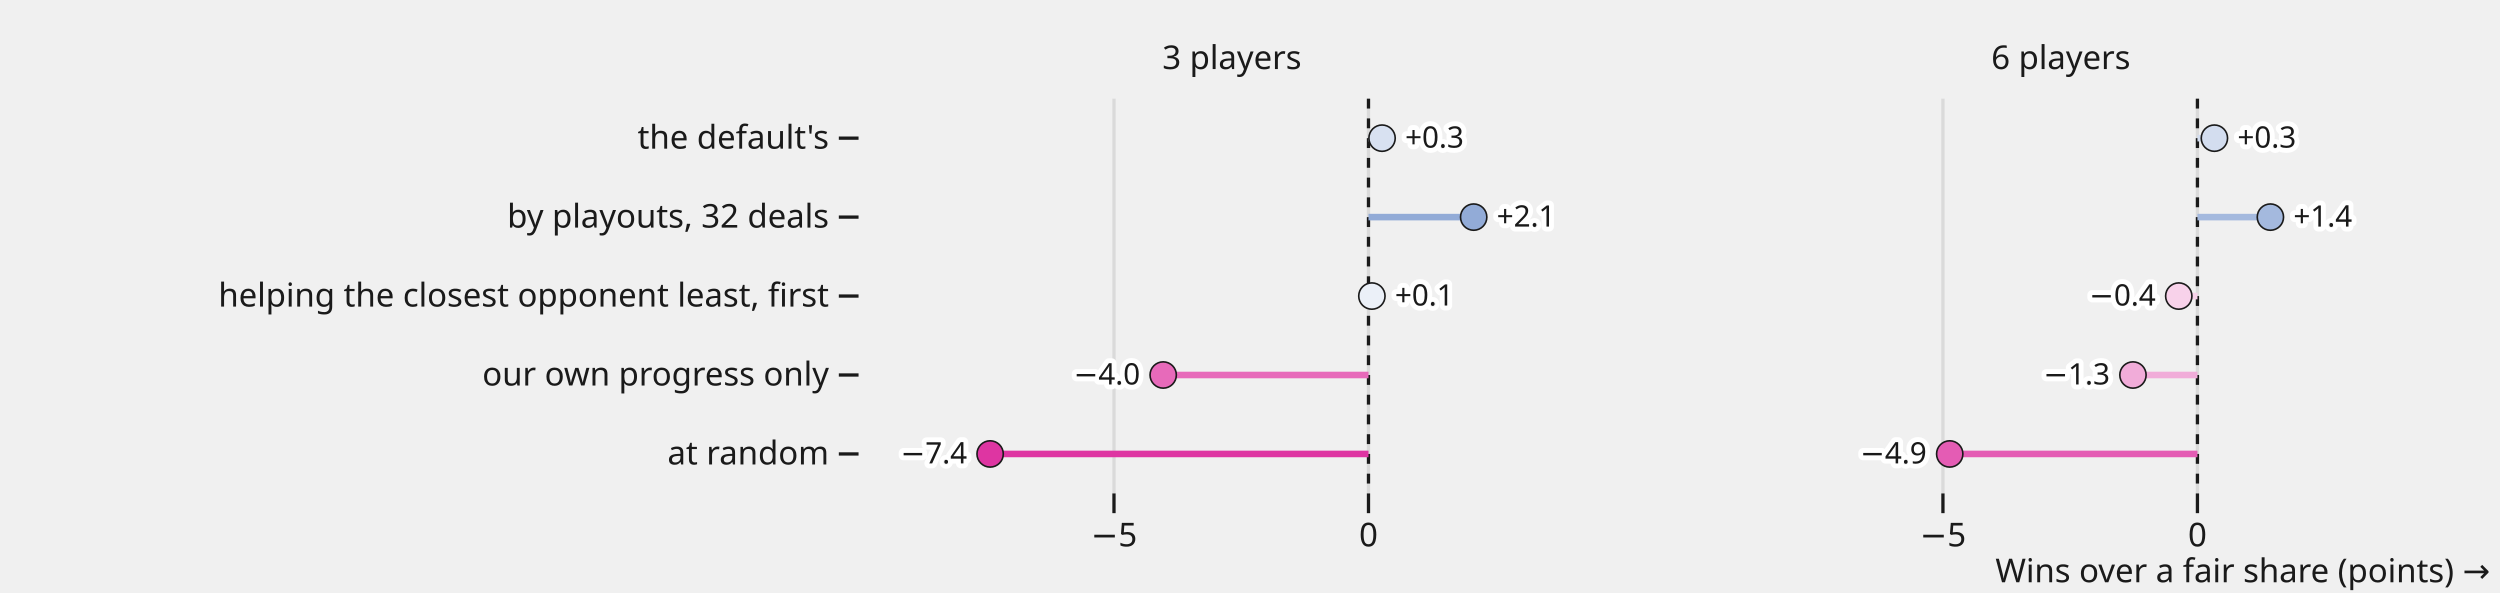
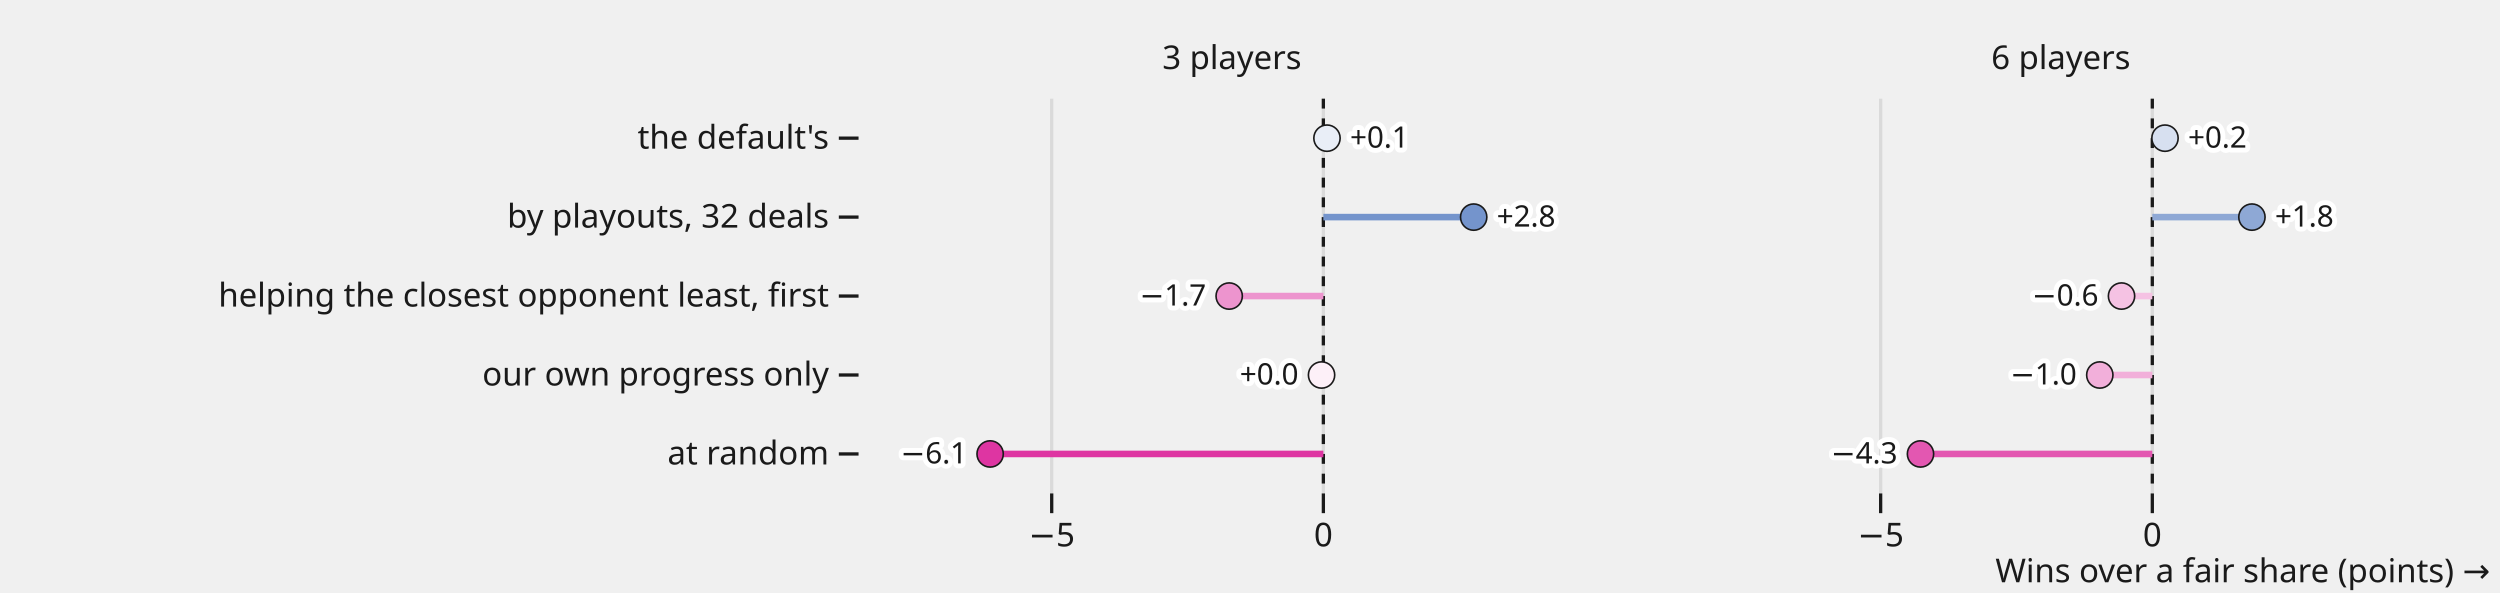
<svg xmlns="http://www.w3.org/2000/svg" class="plot-d6a7b5" fill="currentColor" font-family="system-ui, sans-serif" font-size="10" text-anchor="middle" width="760" height="180" viewBox="0 0 760 180" style="background: rgb(255, 255, 255); color: rgb(26, 26, 26);">
  <style>@media (prefers-color-scheme: dark) { :root { filter: invert(1) hue-rotate(180deg); background: none !important } }</style>
  <style>:where(.plot-d6a7b5) {
  --plot-background: white;
  display: block;
  height: auto;
  height: intrinsic;
  max-width: 100%;
}
:where(.plot-d6a7b5 text),
:where(.plot-d6a7b5 tspan) {
  white-space: pre;
}</style>
  <g aria-label="fx-axis tick label" transform="translate(0,-9)">
    <g transform="translate(1,0)">
      <text transform="translate(373.5,30)">3 players</text>
    </g>
    <g transform="translate(253,0)">
      <text transform="translate(373.5,30)">6 players</text>
    </g>
  </g>
  <g aria-label="y-axis tick" aria-hidden="true">
    <g fill="none" stroke="currentColor" transform="translate(1,0)">
      <path transform="translate(260,42)" d="M0,0L-6,0" />
      <path transform="translate(260,66)" d="M0,0L-6,0" />
      <path transform="translate(260,90)" d="M0,0L-6,0" />
      <path transform="translate(260,114)" d="M0,0L-6,0" />
      <path transform="translate(260,138)" d="M0,0L-6,0" />
    </g>
  </g>
  <g aria-label="y-axis tick label" transform="translate(-9,0)">
    <g text-anchor="end" transform="translate(1,0)">
      <text y="0.32em" transform="translate(260,42)">the default's</text>
      <text y="0.32em" transform="translate(260,66)">by playouts, 32 deals</text>
      <text y="0.32em" transform="translate(260,90)">helping the closest opponent least, first</text>
      <text y="0.32em" transform="translate(260,114)">our own progress only</text>
      <text y="0.32em" transform="translate(260,138)">at random</text>
    </g>
  </g>
  <g aria-label="x-grid" aria-hidden="true">
    <g stroke="currentColor" stroke-opacity="0.1" transform="translate(1,0)">
-       <line x1="337.653" x2="337.653" y1="30" y2="150" />
-       <line x1="415.021" x2="415.021" y1="30" y2="150" />
+       <line x1="318.719" x2="318.719" y1="30" y2="150" />
+       <line x1="401.303" x2="401.303" y1="30" y2="150" />
    </g>
    <g stroke="currentColor" stroke-opacity="0.1" transform="translate(253,0)">
-       <line x1="337.653" x2="337.653" y1="30" y2="150" />
-       <line x1="415.021" x2="415.021" y1="30" y2="150" />
+       <line x1="318.719" x2="318.719" y1="30" y2="150" />
+       <line x1="401.303" x2="401.303" y1="30" y2="150" />
    </g>
  </g>
  <g aria-label="x-axis tick" aria-hidden="true">
    <g fill="none" stroke="currentColor" transform="translate(1,0)">
-       <path transform="translate(337.6526,150)" d="M0,0L0,6" />
-       <path transform="translate(415.0211,150)" d="M0,0L0,6" />
+       <path transform="translate(318.7191,150)" d="M0,0L0,6" />
+       <path transform="translate(401.3034,150)" d="M0,0L0,6" />
    </g>
    <g fill="none" stroke="currentColor" transform="translate(253,0)">
-       <path transform="translate(337.6526,150)" d="M0,0L0,6" />
-       <path transform="translate(415.0211,150)" d="M0,0L0,6" />
+       <path transform="translate(318.7191,150)" d="M0,0L0,6" />
+       <path transform="translate(401.3034,150)" d="M0,0L0,6" />
    </g>
  </g>
  <g aria-label="x-axis tick label" transform="translate(0,9)">
    <g font-variant="tabular-nums" transform="translate(1,0)">
-       <text y="0.71em" transform="translate(337.6526,150)">−5</text>
-       <text y="0.71em" transform="translate(415.0211,150)">0</text>
+       <text y="0.71em" transform="translate(318.7191,150)">−5</text>
+       <text y="0.71em" transform="translate(401.3034,150)">0</text>
    </g>
    <g font-variant="tabular-nums" transform="translate(253,0)">
-       <text y="0.71em" transform="translate(337.6526,150)">−5</text>
-       <text y="0.71em" transform="translate(415.0211,150)">0</text>
+       <text y="0.71em" transform="translate(318.7191,150)">−5</text>
+       <text y="0.71em" transform="translate(401.3034,150)">0</text>
    </g>
  </g>
  <g aria-label="x-axis label" text-anchor="end" transform="translate(17,27)">
    <text transform="translate(740,150)">Wins over a fair share (points) →</text>
  </g>
  <g aria-label="rule">
    <g stroke="#1a1a1a" stroke-dasharray="3,3" transform="translate(1,0)">
-       <line x1="415.021" x2="415.021" y1="30" y2="150" />
+       <line x1="401.303" x2="401.303" y1="30" y2="150" />
    </g>
    <g stroke="#1a1a1a" stroke-dasharray="3,3" transform="translate(253,0)">
-       <line x1="415.021" x2="415.021" y1="30" y2="150" />
+       <line x1="401.303" x2="401.303" y1="30" y2="150" />
    </g>
  </g>
  <g aria-label="rule">
    <g stroke-width="2" transform="translate(1,0)">
-       <line x1="415.021" x2="419.147" y1="42" y2="42" stroke="rgb(216,225,241)" />
-       <line x1="415.021" x2="447" y1="66" y2="66" stroke="rgb(146,171,215)" />
-       <line x1="415.021" x2="416.053" y1="90" y2="90" stroke="rgb(235,240,248)" />
-       <line x1="415.021" x2="352.611" y1="114" y2="114" stroke="rgb(231,106,186)" />
-       <line x1="415.021" x2="300" y1="138" y2="138" stroke="rgb(222,53,162)" />
+       <line x1="401.303" x2="402.404" y1="42" y2="42" stroke="rgb(233,238,247)" />
+       <line x1="401.303" x2="447" y1="66" y2="66" stroke="rgb(116,148,204)" />
+       <line x1="401.303" x2="372.674" y1="90" y2="90" stroke="rgb(237,148,206)" />
+       <line x1="401.303" x2="400.753" y1="114" y2="114" stroke="rgb(253,240,248)" />
+       <line x1="401.303" x2="300" y1="138" y2="138" stroke="rgb(222,53,162)" />
    </g>
    <g stroke-width="2" transform="translate(253,0)">
-       <line x1="415.021" x2="420.179" y1="42" y2="42" stroke="rgb(211,221,239)" />
-       <line x1="415.021" x2="437.2" y1="66" y2="66" stroke="rgb(164,185,222)" />
-       <line x1="415.021" x2="409.347" y1="90" y2="90" stroke="rgb(248,210,234)" />
-       <line x1="415.021" x2="395.421" y1="114" y2="114" stroke="rgb(241,172,217)" />
-       <line x1="415.021" x2="339.716" y1="138" y2="138" stroke="rgb(228,92,180)" />
+       <line x1="401.303" x2="405.157" y1="42" y2="42" stroke="rgb(215,224,240)" />
+       <line x1="401.303" x2="431.584" y1="66" y2="66" stroke="rgb(142,168,213)" />
+       <line x1="401.303" x2="391.944" y1="90" y2="90" stroke="rgb(245,194,227)" />
+       <line x1="401.303" x2="385.337" y1="114" y2="114" stroke="rgb(242,175,218)" />
+       <line x1="401.303" x2="330.831" y1="138" y2="138" stroke="rgb(227,87,177)" />
    </g>
  </g>
  <g aria-label="dot">
    <g stroke="#1a1a1a" stroke-width="0.5" transform="translate(1,0)">
-       <circle cx="419.147" cy="42" r="4" fill="rgb(216,225,241)" />
-       <circle cx="447" cy="66" r="4" fill="rgb(146,171,215)" />
-       <circle cx="416.053" cy="90" r="4" fill="rgb(235,240,248)" />
-       <circle cx="352.611" cy="114" r="4" fill="rgb(231,106,186)" />
+       <circle cx="402.404" cy="42" r="4" fill="rgb(233,238,247)" />
+       <circle cx="447" cy="66" r="4" fill="rgb(116,148,204)" />
+       <circle cx="372.674" cy="90" r="4" fill="rgb(237,148,206)" />
+       <circle cx="400.753" cy="114" r="4" fill="rgb(253,240,248)" />
      <circle cx="300" cy="138" r="4" fill="rgb(222,53,162)" />
    </g>
    <g stroke="#1a1a1a" stroke-width="0.5" transform="translate(253,0)">
-       <circle cx="420.179" cy="42" r="4" fill="rgb(211,221,239)" />
-       <circle cx="437.2" cy="66" r="4" fill="rgb(164,185,222)" />
-       <circle cx="409.347" cy="90" r="4" fill="rgb(248,210,234)" />
-       <circle cx="395.421" cy="114" r="4" fill="rgb(241,172,217)" />
-       <circle cx="339.716" cy="138" r="4" fill="rgb(228,92,180)" />
+       <circle cx="405.157" cy="42" r="4" fill="rgb(215,224,240)" />
+       <circle cx="431.584" cy="66" r="4" fill="rgb(142,168,213)" />
+       <circle cx="391.944" cy="90" r="4" fill="rgb(245,194,227)" />
+       <circle cx="385.337" cy="114" r="4" fill="rgb(242,175,218)" />
+       <circle cx="330.831" cy="138" r="4" fill="rgb(227,87,177)" />
    </g>
  </g>
  <g aria-label="text" transform="translate(7,0)">
    <g stroke="#ffffff" stroke-width="3" stroke-linejoin="round" paint-order="stroke" text-anchor="start" font-size="9" transform="translate(1,0)">
-       <text y="0.32em" transform="translate(419.1474,42)">+0.3</text>
-       <text y="0.32em" transform="translate(447,66)">+2.1</text>
-       <text y="0.32em" transform="translate(416.0526,90)">+0.1</text>
+       <text y="0.32em" transform="translate(402.4045,42)">+0.1</text>
+       <text y="0.32em" transform="translate(447,66)">+2.8</text>
    </g>
    <g stroke="#ffffff" stroke-width="3" stroke-linejoin="round" paint-order="stroke" text-anchor="start" font-size="9" transform="translate(253,0)">
-       <text y="0.32em" transform="translate(420.1789,42)">+0.3</text>
-       <text y="0.32em" transform="translate(437.2,66)">+1.4</text>
+       <text y="0.32em" transform="translate(405.1573,42)">+0.2</text>
+       <text y="0.32em" transform="translate(431.5843,66)">+1.8</text>
    </g>
  </g>
  <g aria-label="text" transform="translate(-7,0)">
    <g stroke="#ffffff" stroke-width="3" stroke-linejoin="round" paint-order="stroke" text-anchor="end" font-size="9" transform="translate(1,0)">
-       <text y="0.32em" transform="translate(352.6105,114)">−4.0</text>
-       <text y="0.32em" transform="translate(300,138)">−7.4</text>
+       <text y="0.32em" transform="translate(372.6742,90)">−1.7</text>
+       <text y="0.32em" transform="translate(400.7528,114)">+0.0</text>
+       <text y="0.32em" transform="translate(300,138)">−6.1</text>
    </g>
    <g stroke="#ffffff" stroke-width="3" stroke-linejoin="round" paint-order="stroke" text-anchor="end" font-size="9" transform="translate(253,0)">
-       <text y="0.32em" transform="translate(409.3474,90)">−0.4</text>
-       <text y="0.32em" transform="translate(395.4211,114)">−1.3</text>
-       <text y="0.32em" transform="translate(339.7158,138)">−4.9</text>
+       <text y="0.32em" transform="translate(391.9438,90)">−0.6</text>
+       <text y="0.32em" transform="translate(385.3371,114)">−1.0</text>
+       <text y="0.32em" transform="translate(330.8315,138)">−4.3</text>
    </g>
  </g>
</svg>
